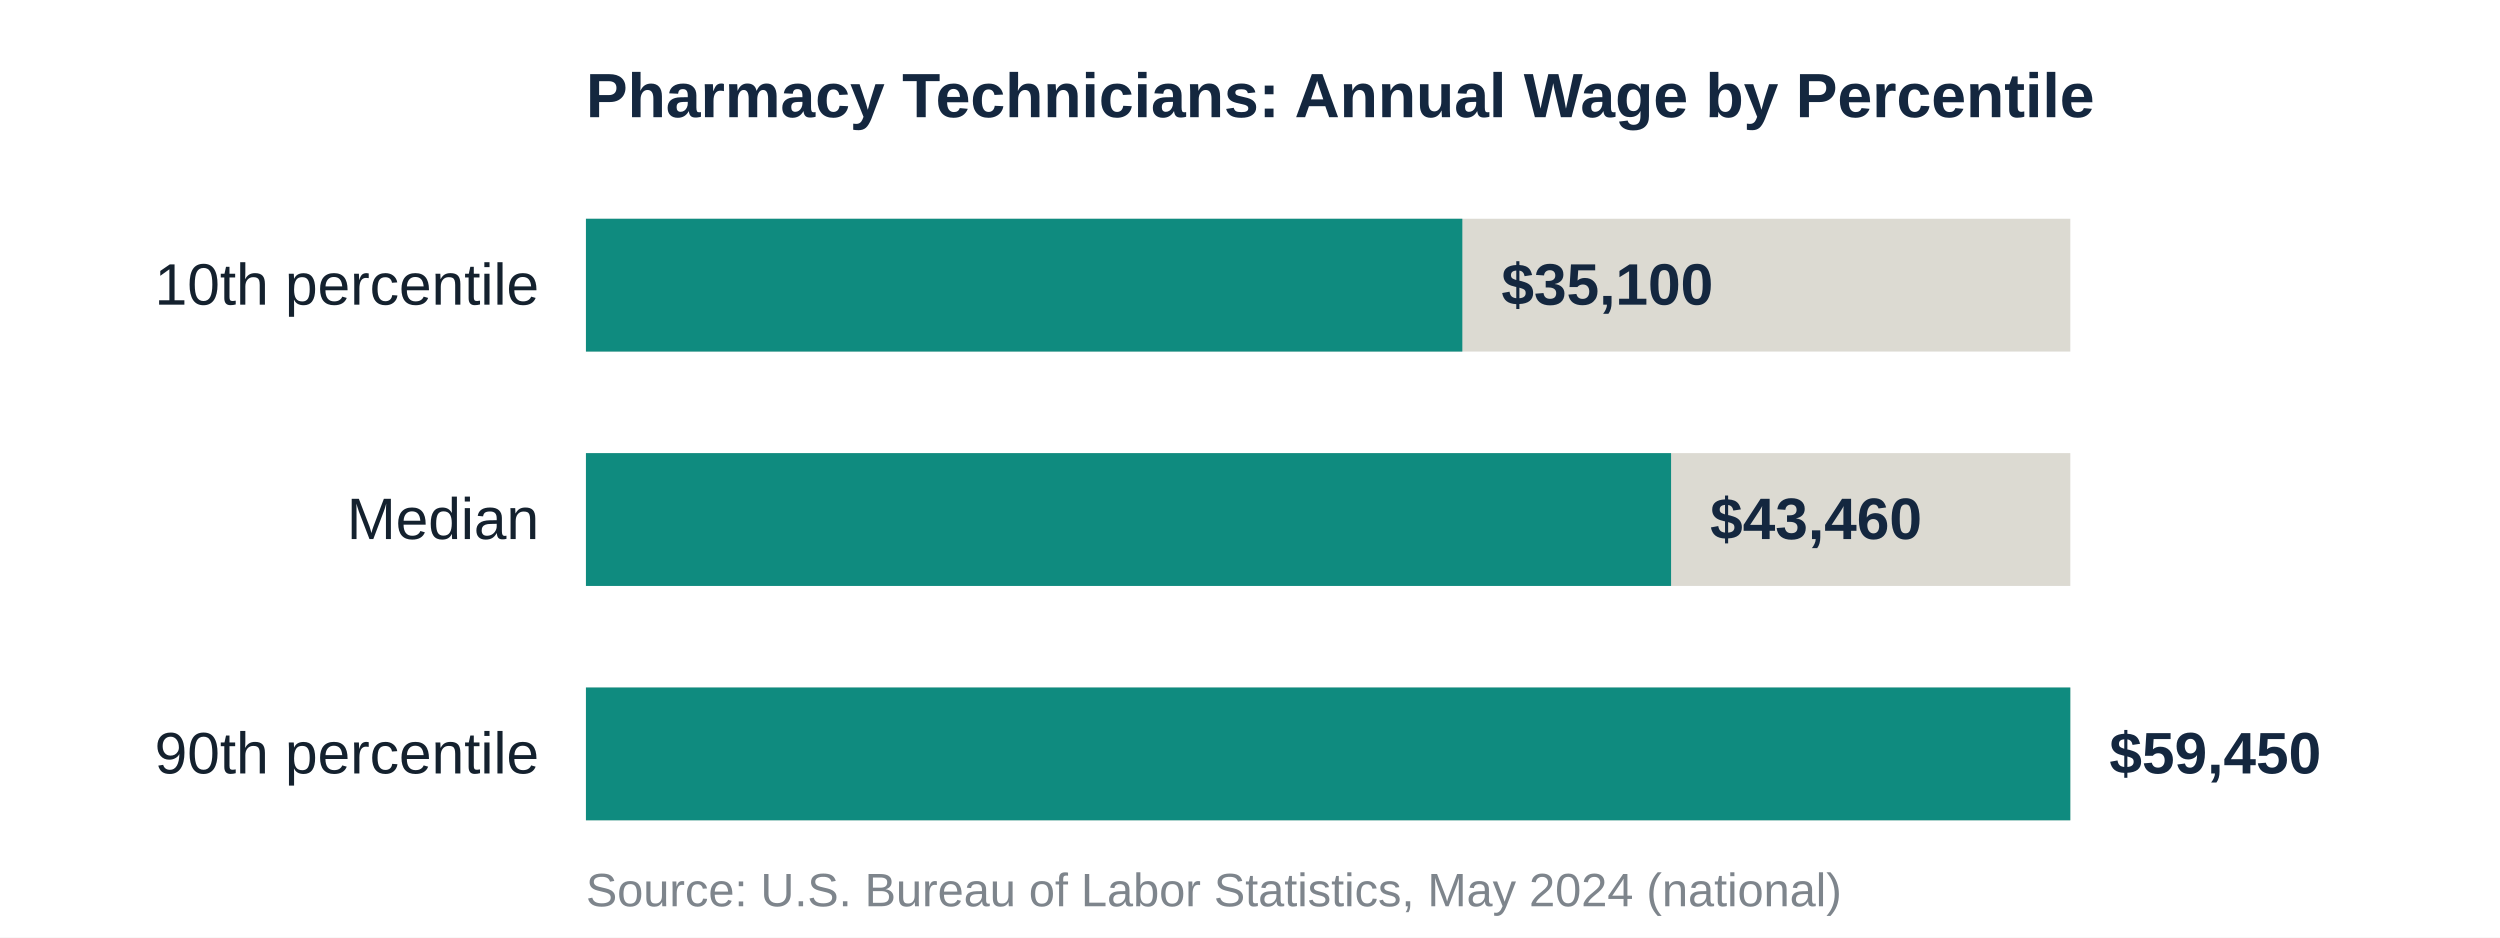
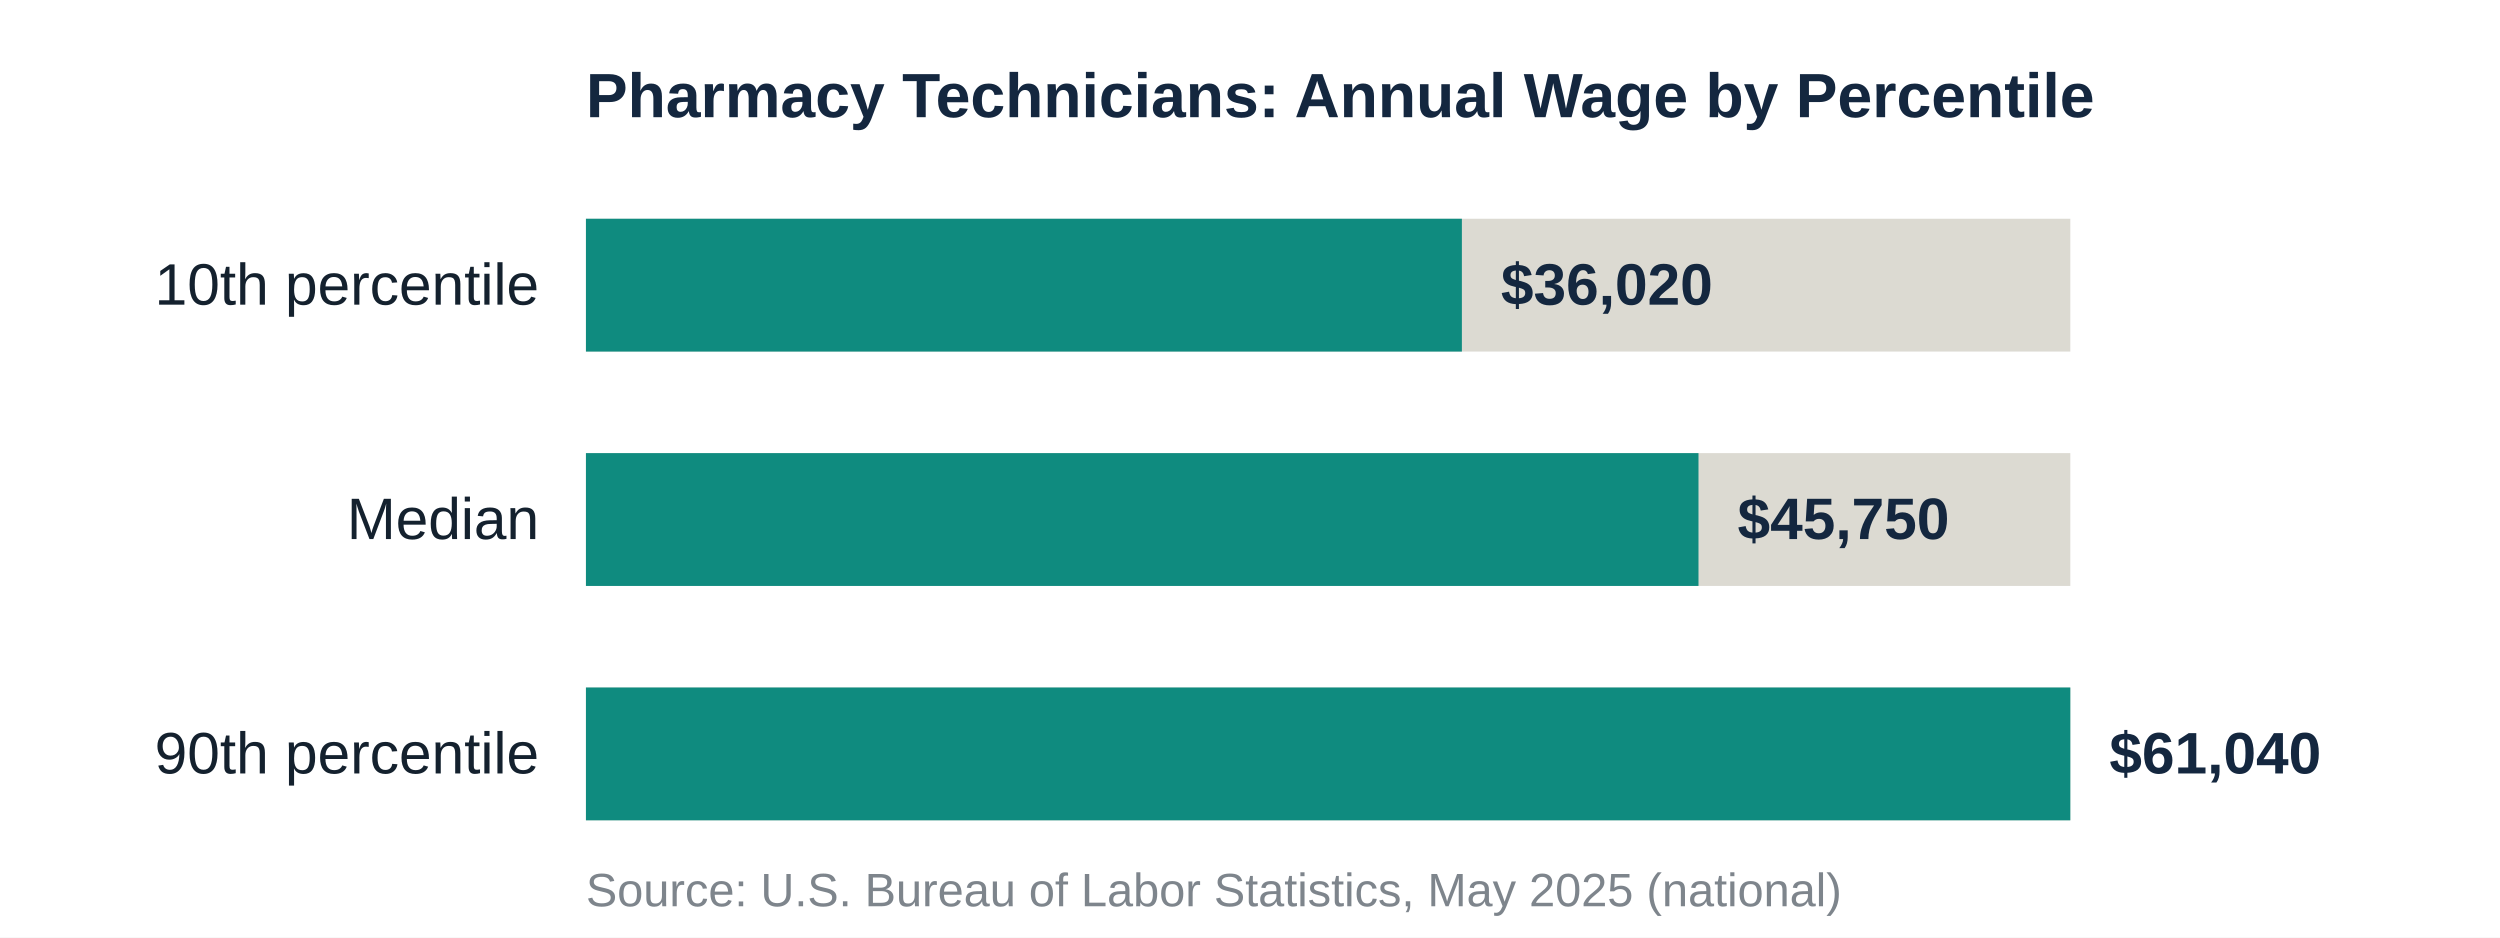
<svg xmlns="http://www.w3.org/2000/svg" viewBox="0 0 640 240" font-family="Arial, sans-serif">
  <rect x="0" y="0" width="640" height="240" fill="white" />
  <text x="150" y="30" font-size="16" font-weight="700" fill="#14273f">Pharmacy Technicians: Annual Wage by Percentile</text>
  <text x="138" y="78" text-anchor="end" font-size="15" fill="#14212e" font-family="Arial, sans-serif">10th percentile</text>
  <rect x="150" y="56" width="380" height="34" fill="#dcdad2" />
-   <rect x="150" y="56" width="224.357" height="34" fill="#0f8b7f" />
-   <text x="384.357" y="78" font-size="15" font-weight="700" fill="#14273f" font-family="Arial, sans-serif">$35,100</text>
+   <rect x="150" y="56" width="224.24" height="34" fill="#0f8b7f" />
+   <text x="384.24" y="78" font-size="15" font-weight="700" fill="#14273f" font-family="Arial, sans-serif">$36,020</text>
  <text x="138" y="138" text-anchor="end" font-size="15" fill="#14212e" font-family="Arial, sans-serif">Median</text>
  <rect x="150" y="116" width="380" height="34" fill="#dcdad2" />
-   <rect x="150" y="116" width="277.793" height="34" fill="#0f8b7f" />
-   <text x="437.793" y="138" font-size="15" font-weight="700" fill="#14273f" font-family="Arial, sans-serif">$43,460</text>
+   <rect x="150" y="116" width="284.813" height="34" fill="#0f8b7f" />
+   <text x="444.813" y="138" font-size="15" font-weight="700" fill="#14273f" font-family="Arial, sans-serif">$45,750</text>
  <text x="138" y="198" text-anchor="end" font-size="15" fill="#14212e" font-family="Arial, sans-serif">90th percentile</text>
  <rect x="150" y="176" width="380" height="34" fill="#dcdad2" />
  <rect x="150" y="176" width="380" height="34" fill="#0f8b7f" />
-   <text x="540" y="198" font-size="15" font-weight="700" fill="#14273f" font-family="Arial, sans-serif">$59,450</text>
-   <text x="150" y="232" font-size="12" fill="#14212e" opacity="0.55">Source: U.S. Bureau of Labor Statistics, May 2024 (national)</text>
+   <text x="540" y="198" font-size="15" font-weight="700" fill="#14273f" font-family="Arial, sans-serif">$61,040</text>
+   <text x="150" y="232" font-size="12" fill="#14212e" opacity="0.55">Source: U.S. Bureau of Labor Statistics, May 2025 (national)</text>
</svg>
